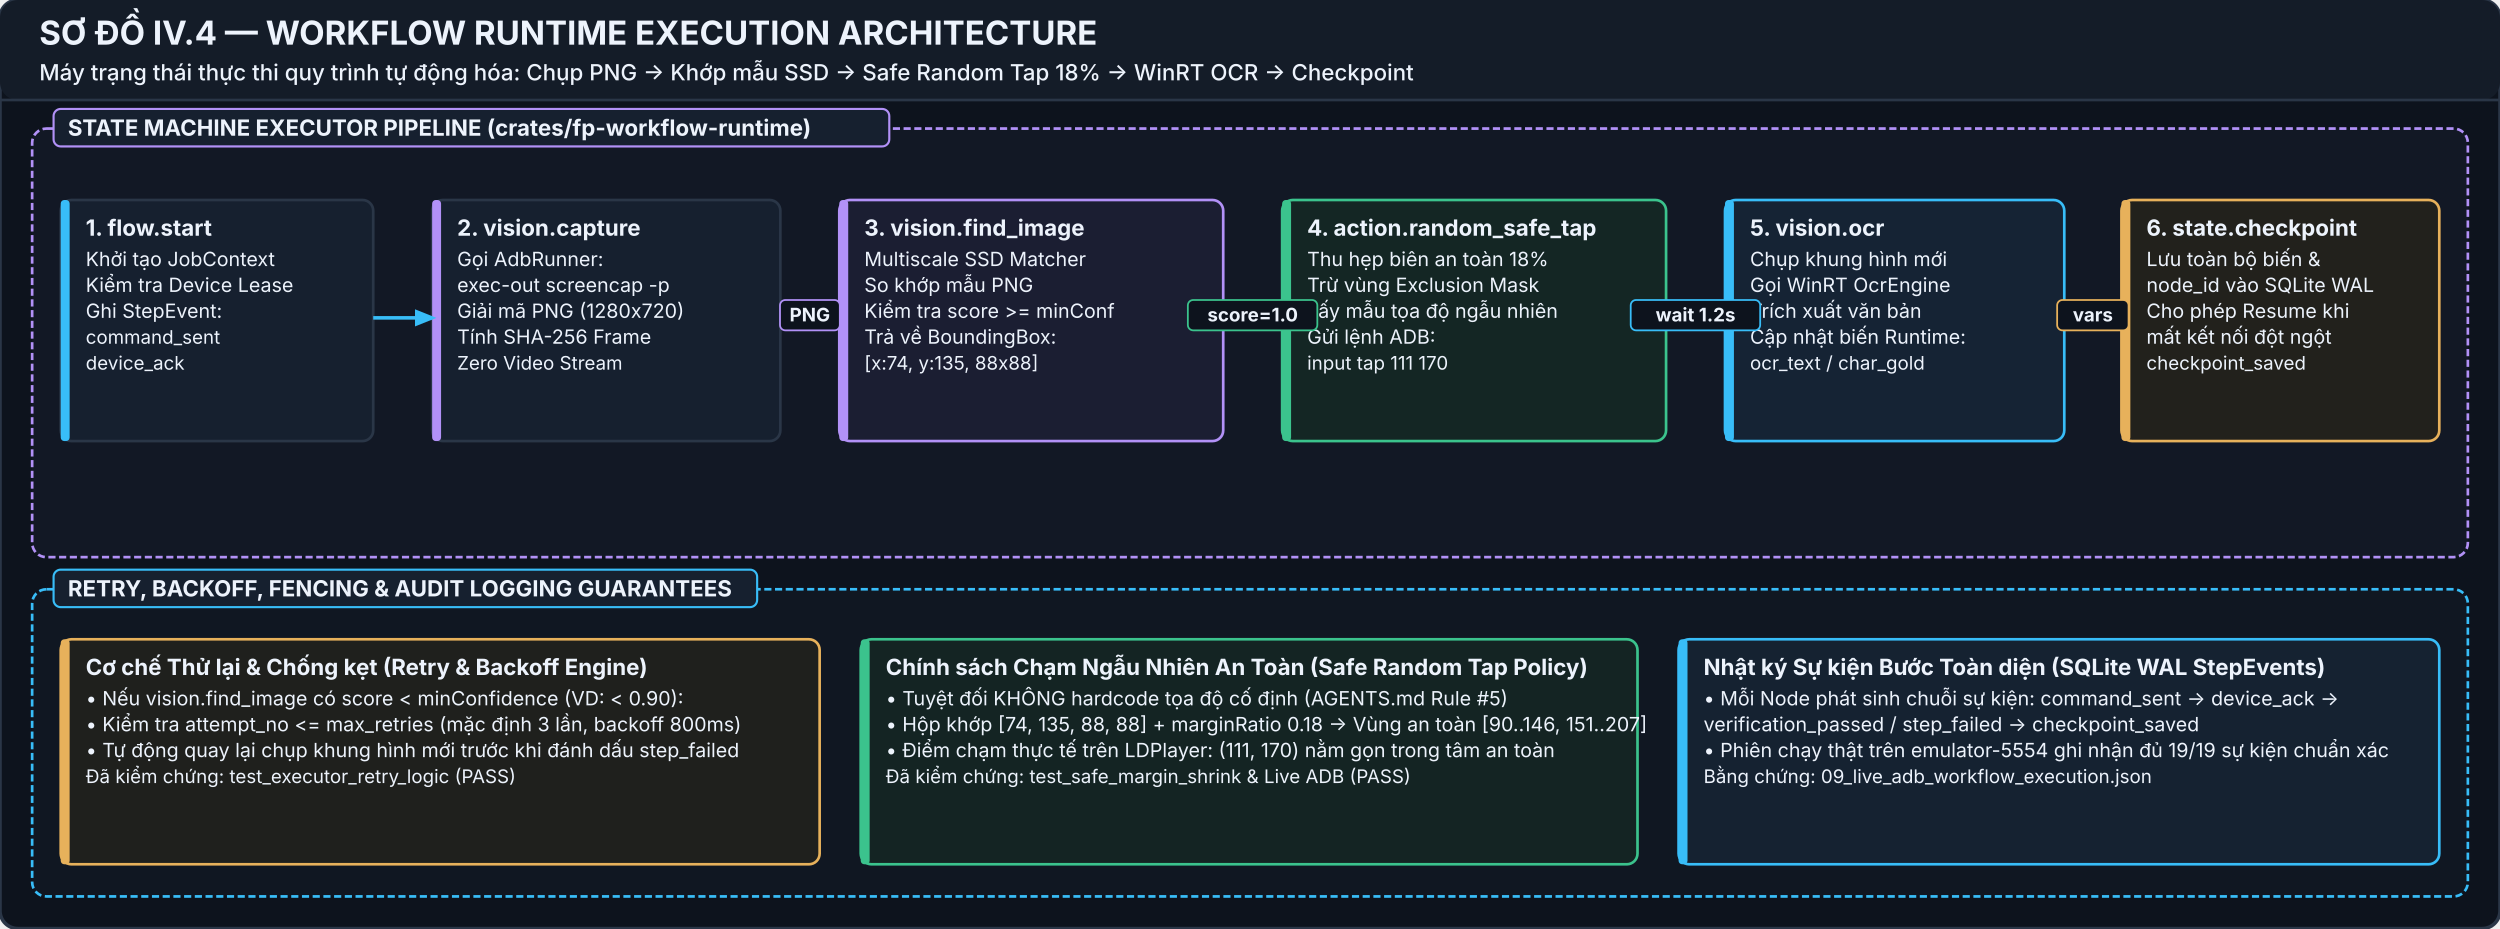
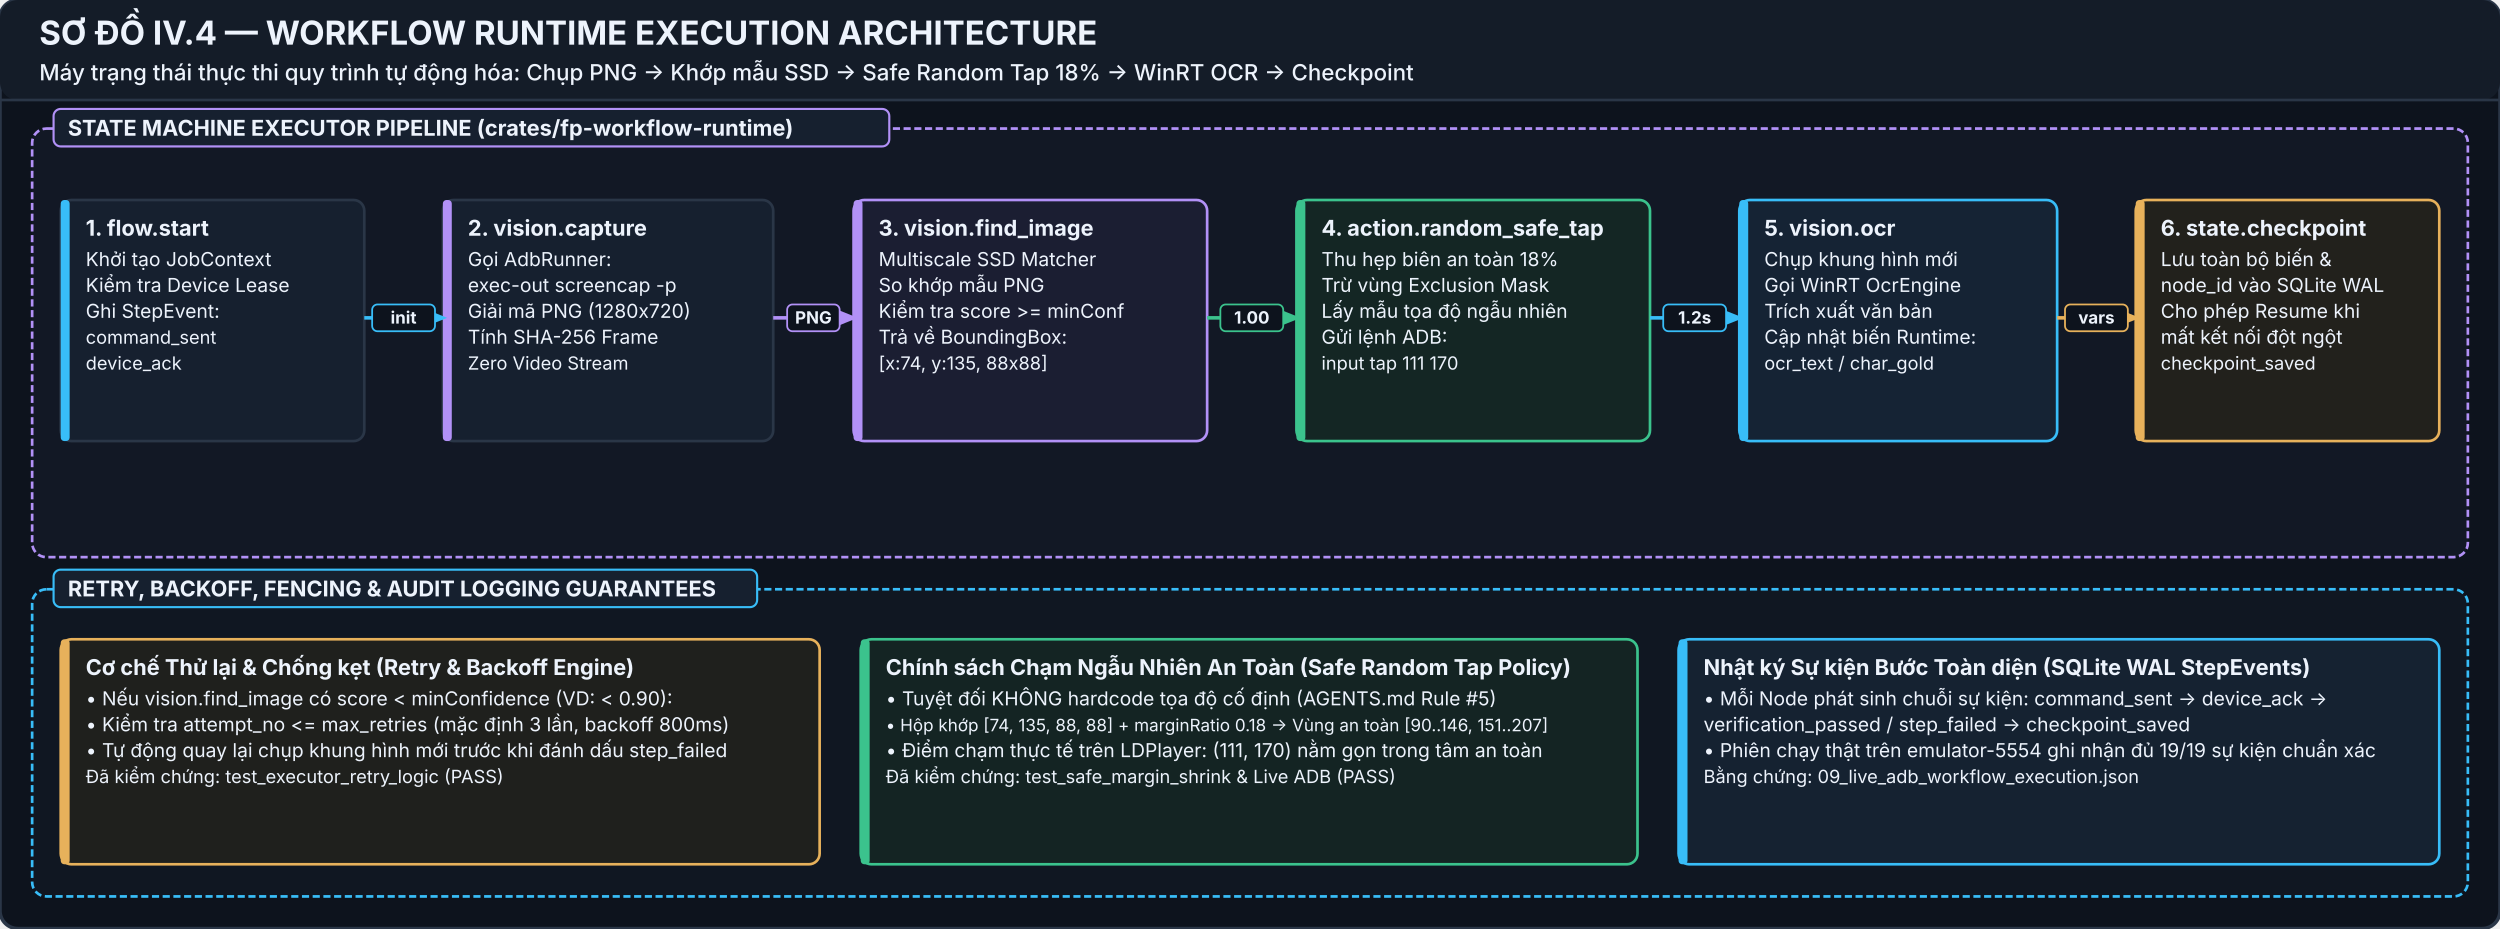
<svg xmlns="http://www.w3.org/2000/svg" viewBox="0 0 1400 520" width="1400" height="520">
  <defs>
    <style>
      text { font-family: 'Segoe UI', Inter, Roboto, Arial, sans-serif; fill: #EDF3FC; }
      .mono { font-family: Consolas, 'Courier New', monospace; }
      .title { font-size: 20px; font-weight: 700; fill: #FFFFFF; }
      .subtitle { font-size: 12.5px; font-weight: 500; fill: #8FA2BC; }
      .zone-title { font-size: 13.5px; font-weight: 700; letter-spacing: 0.4px; }
      .box-title { font-size: 13px; font-weight: 700; fill: #FFFFFF; }
      .box-sub { font-size: 11px; font-weight: 400; fill: #A9B8CC; }
      .box-code { font-family: Consolas, monospace; font-size: 10.5px; fill: #38BDF8; }
      .badge { font-size: 10px; font-weight: 700; }
-       .edge-label { font-size: 10.5px; font-weight: 600; fill: #38BDF8; }
+       .edge-label { font-size: 10px; font-weight: 600; fill: #38BDF8; }
    </style>
    <marker id="arrow-blue" viewBox="0 0 10 10" refX="8" refY="5" markerWidth="6" markerHeight="6" orient="auto-start-reverse">
      <path d="M 0 1 L 10 5 L 0 9 z" fill="#38BDF8" />
    </marker>
    <marker id="arrow-green" viewBox="0 0 10 10" refX="8" refY="5" markerWidth="6" markerHeight="6" orient="auto-start-reverse">
      <path d="M 0 1 L 10 5 L 0 9 z" fill="#3BC38D" />
    </marker>
    <marker id="arrow-amber" viewBox="0 0 10 10" refX="8" refY="5" markerWidth="6" markerHeight="6" orient="auto-start-reverse">
      <path d="M 0 1 L 10 5 L 0 9 z" fill="#E7B15B" />
    </marker>
    <marker id="arrow-red" viewBox="0 0 10 10" refX="8" refY="5" markerWidth="6" markerHeight="6" orient="auto-start-reverse">
      <path d="M 0 1 L 10 5 L 0 9 z" fill="#F27883" />
    </marker>
    <marker id="arrow-purple" viewBox="0 0 10 10" refX="8" refY="5" markerWidth="6" markerHeight="6" orient="auto-start-reverse">
      <path d="M 0 1 L 10 5 L 0 9 z" fill="#B291F7" />
    </marker>
  </defs>
  <rect x="0" y="0" width="1400" height="520" rx="10" fill="#0D131D" stroke="#2A3647" stroke-width="2" />
  <rect x="0" y="0" width="1400" height="56" rx="10" fill="#141C28" />
  <line x1="0" y1="56" x2="1400" y2="56" stroke="#2A3647" stroke-width="1.5" />
  <text x="22" y="25" fill="#FFFFFF" font-family="Segoe UI, Inter, Arial, sans-serif" font-size="18.5" font-weight="700">SƠ ĐỒ IV.4 — WORKFLOW RUNTIME EXECUTION ARCHITECTURE</text>
  <text x="22" y="45" fill="#9FB2CC" font-family="Segoe UI, Inter, Arial, sans-serif" font-size="12.5" font-weight="500">Máy trạng thái thực thi quy trình tự động hóa: Chụp PNG -&gt; Khớp mẫu SSD -&gt; Safe Random Tap 18% -&gt; WinRT OCR -&gt; Checkpoint</text>
  <rect x="18" y="72" width="1364" height="240" rx="8" fill="#121825" stroke="#B291F7" stroke-width="1.5" stroke-dasharray="4,2" />
  <rect x="30" y="61" width="468" height="21" rx="4" fill="#16202F" stroke="#B291F7" stroke-width="1.2" />
-   <text x="38" y="76" fill="#B291F7" font-family="Segoe UI, Inter, Arial, sans-serif" font-size="12.5" font-weight="700">STATE MACHINE EXECUTOR PIPELINE (crates/fp-workflow-runtime)</text>
-   <rect x="34" y="112" width="175" height="135" rx="6" fill="#16202F" stroke="#2A3647" stroke-width="1.5" />
+   <text x="38" y="76" fill="#B291F7" font-family="Segoe UI, Inter, Arial, sans-serif" font-size="12.2" font-weight="700">STATE MACHINE EXECUTOR PIPELINE (crates/fp-workflow-runtime)</text>
+   <rect x="34" y="112" width="170" height="135" rx="6" fill="#16202F" stroke="#2A3647" stroke-width="1.5" />
  <rect x="34" y="112" width="5" height="135" rx="2" fill="#38BDF8" />
-   <text x="48" y="132" fill="#FFFFFF" font-family="Segoe UI, Inter, Arial, sans-serif" font-size="12.5" font-weight="700">1. flow.start</text>
-   <text x="48" y="149" fill="#CAD5E2" font-family="Segoe UI, Inter, Arial, sans-serif" font-size="11">Khởi tạo JobContext</text>
-   <text x="48" y="163.5" fill="#CAD5E2" font-family="Segoe UI, Inter, Arial, sans-serif" font-size="11">Kiểm tra Device Lease</text>
-   <text x="48" y="178.0" fill="#CAD5E2" font-family="Segoe UI, Inter, Arial, sans-serif" font-size="11">Ghi StepEvent:</text>
-   <text x="48" y="192.5" fill="#38BDF8" font-family="Consolas, monospace" font-size="10.5">command_sent</text>
-   <text x="48" y="207.0" fill="#38BDF8" font-family="Consolas, monospace" font-size="10.5">device_ack</text>
-   <rect x="242" y="112" width="195" height="135" rx="6" fill="#16202F" stroke="#2A3647" stroke-width="1.5" />
-   <rect x="242" y="112" width="5" height="135" rx="2" fill="#B291F7" />
-   <text x="256" y="132" fill="#FFFFFF" font-family="Segoe UI, Inter, Arial, sans-serif" font-size="12.5" font-weight="700">2. vision.capture</text>
-   <text x="256" y="149" fill="#CAD5E2" font-family="Segoe UI, Inter, Arial, sans-serif" font-size="11">Gọi AdbRunner:</text>
-   <text x="256" y="163.5" fill="#CAD5E2" font-family="Segoe UI, Inter, Arial, sans-serif" font-size="11">exec-out screencap -p</text>
-   <text x="256" y="178.0" fill="#CAD5E2" font-family="Segoe UI, Inter, Arial, sans-serif" font-size="11">Giải mã PNG (1280x720)</text>
-   <text x="256" y="192.5" fill="#CAD5E2" font-family="Segoe UI, Inter, Arial, sans-serif" font-size="11">Tính SHA-256 Frame</text>
-   <text x="256" y="207.0" fill="#38BDF8" font-family="Consolas, monospace" font-size="10.5">Zero Video Stream</text>
-   <rect x="470" y="112" width="215" height="135" rx="6" fill="#1B1E32" stroke="#B291F7" stroke-width="1.5" />
-   <rect x="470" y="112" width="5" height="135" rx="2" fill="#B291F7" />
-   <text x="484" y="132" fill="#FFFFFF" font-family="Segoe UI, Inter, Arial, sans-serif" font-size="12.5" font-weight="700">3. vision.find_image</text>
-   <text x="484" y="149" fill="#CAD5E2" font-family="Segoe UI, Inter, Arial, sans-serif" font-size="11">Multiscale SSD Matcher</text>
-   <text x="484" y="163.5" fill="#CAD5E2" font-family="Segoe UI, Inter, Arial, sans-serif" font-size="11">So khớp mẫu PNG</text>
-   <text x="484" y="178.0" fill="#CAD5E2" font-family="Segoe UI, Inter, Arial, sans-serif" font-size="11">Kiểm tra score &gt;= minConf</text>
-   <text x="484" y="192.5" fill="#CAD5E2" font-family="Segoe UI, Inter, Arial, sans-serif" font-size="11">Trả về BoundingBox:</text>
-   <text x="484" y="207.0" fill="#38BDF8" font-family="Consolas, monospace" font-size="10.5">[x:74, y:135, 88x88]</text>
-   <rect x="718" y="112" width="215" height="135" rx="6" fill="#142624" stroke="#3BC38D" stroke-width="1.5" />
-   <rect x="718" y="112" width="5" height="135" rx="2" fill="#3BC38D" />
-   <text x="732" y="132" fill="#FFFFFF" font-family="Segoe UI, Inter, Arial, sans-serif" font-size="12.5" font-weight="700">4. action.random_safe_tap</text>
-   <text x="732" y="149" fill="#CAD5E2" font-family="Segoe UI, Inter, Arial, sans-serif" font-size="11">Thu hẹp biên an toàn 18%</text>
-   <text x="732" y="163.5" fill="#CAD5E2" font-family="Segoe UI, Inter, Arial, sans-serif" font-size="11">Trừ vùng Exclusion Mask</text>
-   <text x="732" y="178.0" fill="#CAD5E2" font-family="Segoe UI, Inter, Arial, sans-serif" font-size="11">Lấy mẫu tọa độ ngẫu nhiên</text>
-   <text x="732" y="192.5" fill="#CAD5E2" font-family="Segoe UI, Inter, Arial, sans-serif" font-size="11">Gửi lệnh ADB:</text>
-   <text x="732" y="207.0" fill="#38BDF8" font-family="Consolas, monospace" font-size="10.5">input tap 111 170</text>
-   <rect x="966" y="112" width="190" height="135" rx="6" fill="#152334" stroke="#38BDF8" stroke-width="1.5" />
-   <rect x="966" y="112" width="5" height="135" rx="2" fill="#38BDF8" />
-   <text x="980" y="132" fill="#FFFFFF" font-family="Segoe UI, Inter, Arial, sans-serif" font-size="12.5" font-weight="700">5. vision.ocr</text>
-   <text x="980" y="149" fill="#CAD5E2" font-family="Segoe UI, Inter, Arial, sans-serif" font-size="11">Chụp khung hình mới</text>
-   <text x="980" y="163.5" fill="#CAD5E2" font-family="Segoe UI, Inter, Arial, sans-serif" font-size="11">Gọi WinRT OcrEngine</text>
-   <text x="980" y="178.0" fill="#CAD5E2" font-family="Segoe UI, Inter, Arial, sans-serif" font-size="11">Trích xuất văn bản</text>
-   <text x="980" y="192.5" fill="#CAD5E2" font-family="Segoe UI, Inter, Arial, sans-serif" font-size="11">Cập nhật biến Runtime:</text>
-   <text x="980" y="207.0" fill="#38BDF8" font-family="Consolas, monospace" font-size="10.5">ocr_text / char_gold</text>
-   <rect x="1188" y="112" width="178" height="135" rx="6" fill="#22211C" stroke="#E7B15B" stroke-width="1.5" />
-   <rect x="1188" y="112" width="5" height="135" rx="2" fill="#E7B15B" />
-   <text x="1202" y="132" fill="#FFFFFF" font-family="Segoe UI, Inter, Arial, sans-serif" font-size="12.5" font-weight="700">6. state.checkpoint</text>
-   <text x="1202" y="149" fill="#CAD5E2" font-family="Segoe UI, Inter, Arial, sans-serif" font-size="11">Lưu toàn bộ biến &amp;</text>
-   <text x="1202" y="163.5" fill="#CAD5E2" font-family="Segoe UI, Inter, Arial, sans-serif" font-size="11">node_id vào SQLite WAL</text>
-   <text x="1202" y="178.0" fill="#CAD5E2" font-family="Segoe UI, Inter, Arial, sans-serif" font-size="11">Cho phép Resume khi</text>
-   <text x="1202" y="192.5" fill="#CAD5E2" font-family="Segoe UI, Inter, Arial, sans-serif" font-size="11">mất kết nối đột ngột</text>
-   <text x="1202" y="207.0" fill="#38BDF8" font-family="Consolas, monospace" font-size="10.5">checkpoint_saved</text>
-   <line x1="209" y1="178" x2="242" y2="178" stroke="#38BDF8" stroke-width="2" marker-end="url(#arrow-blue)" />
-   <line x1="437" y1="178" x2="470" y2="178" stroke="#B291F7" stroke-width="2" marker-end="url(#arrow-purple)" />
-   <rect x="436.8" y="168.0" width="33.5" height="17" rx="3" fill="#0D131D" stroke="#B291F7" stroke-width="1" />
-   <text x="453.5" y="180.0" text-anchor="middle" fill="#B291F7" font-family="Segoe UI, Inter, Arial, sans-serif" font-size="10.5" font-weight="700">PNG</text>
-   <line x1="685" y1="178" x2="718" y2="178" stroke="#3BC38D" stroke-width="2" marker-end="url(#arrow-green)" />
-   <rect x="665.2" y="168.0" width="72.5" height="17" rx="3" fill="#0D131D" stroke="#3BC38D" stroke-width="1" />
-   <text x="701.5" y="180.0" text-anchor="middle" fill="#3BC38D" font-family="Segoe UI, Inter, Arial, sans-serif" font-size="10.5" font-weight="700">score=1.0</text>
-   <line x1="933" y1="178" x2="966" y2="178" stroke="#38BDF8" stroke-width="2" marker-end="url(#arrow-blue)" />
-   <rect x="913.2" y="168.0" width="72.5" height="17" rx="3" fill="#0D131D" stroke="#38BDF8" stroke-width="1" />
-   <text x="949.5" y="180.0" text-anchor="middle" fill="#38BDF8" font-family="Segoe UI, Inter, Arial, sans-serif" font-size="10.5" font-weight="700">wait 1.2s</text>
-   <line x1="1156" y1="178" x2="1188" y2="178" stroke="#E7B15B" stroke-width="2" marker-end="url(#arrow-amber)" />
-   <rect x="1152.0" y="168.0" width="40.0" height="17" rx="3" fill="#0D131D" stroke="#E7B15B" stroke-width="1" />
-   <text x="1172.0" y="180.0" text-anchor="middle" fill="#E7B15B" font-family="Segoe UI, Inter, Arial, sans-serif" font-size="10.5" font-weight="700">vars</text>
+   <text x="48" y="132" fill="#FFFFFF" font-family="Segoe UI, Inter, Arial, sans-serif" font-size="12.2" font-weight="700">1. flow.start</text>
+   <text x="48" y="149" fill="#CAD5E2" font-family="Segoe UI, Inter, Arial, sans-serif" font-size="10.8">Khởi tạo JobContext</text>
+   <text x="48" y="163.5" fill="#CAD5E2" font-family="Segoe UI, Inter, Arial, sans-serif" font-size="10.8">Kiểm tra Device Lease</text>
+   <text x="48" y="178.0" fill="#CAD5E2" font-family="Segoe UI, Inter, Arial, sans-serif" font-size="10.8">Ghi StepEvent:</text>
+   <text x="48" y="192.5" fill="#38BDF8" font-family="Consolas, monospace" font-size="10.2">command_sent</text>
+   <text x="48" y="207.0" fill="#38BDF8" font-family="Consolas, monospace" font-size="10.2">device_ack</text>
+   <rect x="248" y="112" width="185" height="135" rx="6" fill="#16202F" stroke="#2A3647" stroke-width="1.5" />
+   <rect x="248" y="112" width="5" height="135" rx="2" fill="#B291F7" />
+   <text x="262" y="132" fill="#FFFFFF" font-family="Segoe UI, Inter, Arial, sans-serif" font-size="12.2" font-weight="700">2. vision.capture</text>
+   <text x="262" y="149" fill="#CAD5E2" font-family="Segoe UI, Inter, Arial, sans-serif" font-size="10.8">Gọi AdbRunner:</text>
+   <text x="262" y="163.5" fill="#CAD5E2" font-family="Segoe UI, Inter, Arial, sans-serif" font-size="10.8">exec-out screencap -p</text>
+   <text x="262" y="178.0" fill="#CAD5E2" font-family="Segoe UI, Inter, Arial, sans-serif" font-size="10.8">Giải mã PNG (1280x720)</text>
+   <text x="262" y="192.5" fill="#CAD5E2" font-family="Segoe UI, Inter, Arial, sans-serif" font-size="10.8">Tính SHA-256 Frame</text>
+   <text x="262" y="207.0" fill="#38BDF8" font-family="Consolas, monospace" font-size="10.2">Zero Video Stream</text>
+   <rect x="478" y="112" width="198" height="135" rx="6" fill="#1B1E32" stroke="#B291F7" stroke-width="1.5" />
+   <rect x="478" y="112" width="5" height="135" rx="2" fill="#B291F7" />
+   <text x="492" y="132" fill="#FFFFFF" font-family="Segoe UI, Inter, Arial, sans-serif" font-size="12.2" font-weight="700">3. vision.find_image</text>
+   <text x="492" y="149" fill="#CAD5E2" font-family="Segoe UI, Inter, Arial, sans-serif" font-size="10.8">Multiscale SSD Matcher</text>
+   <text x="492" y="163.5" fill="#CAD5E2" font-family="Segoe UI, Inter, Arial, sans-serif" font-size="10.8">So khớp mẫu PNG</text>
+   <text x="492" y="178.0" fill="#CAD5E2" font-family="Segoe UI, Inter, Arial, sans-serif" font-size="10.8">Kiểm tra score &gt;= minConf</text>
+   <text x="492" y="192.5" fill="#CAD5E2" font-family="Segoe UI, Inter, Arial, sans-serif" font-size="10.8">Trả về BoundingBox:</text>
+   <text x="492" y="207.0" fill="#38BDF8" font-family="Consolas, monospace" font-size="10.2">[x:74, y:135, 88x88]</text>
+   <rect x="726" y="112" width="198" height="135" rx="6" fill="#142624" stroke="#3BC38D" stroke-width="1.5" />
+   <rect x="726" y="112" width="5" height="135" rx="2" fill="#3BC38D" />
+   <text x="740" y="132" fill="#FFFFFF" font-family="Segoe UI, Inter, Arial, sans-serif" font-size="12.2" font-weight="700">4. action.random_safe_tap</text>
+   <text x="740" y="149" fill="#CAD5E2" font-family="Segoe UI, Inter, Arial, sans-serif" font-size="10.8">Thu hẹp biên an toàn 18%</text>
+   <text x="740" y="163.5" fill="#CAD5E2" font-family="Segoe UI, Inter, Arial, sans-serif" font-size="10.8">Trừ vùng Exclusion Mask</text>
+   <text x="740" y="178.0" fill="#CAD5E2" font-family="Segoe UI, Inter, Arial, sans-serif" font-size="10.8">Lấy mẫu tọa độ ngẫu nhiên</text>
+   <text x="740" y="192.5" fill="#CAD5E2" font-family="Segoe UI, Inter, Arial, sans-serif" font-size="10.8">Gửi lệnh ADB:</text>
+   <text x="740" y="207.0" fill="#38BDF8" font-family="Consolas, monospace" font-size="10.2">input tap 111 170</text>
+   <rect x="974" y="112" width="178" height="135" rx="6" fill="#152334" stroke="#38BDF8" stroke-width="1.5" />
+   <rect x="974" y="112" width="5" height="135" rx="2" fill="#38BDF8" />
+   <text x="988" y="132" fill="#FFFFFF" font-family="Segoe UI, Inter, Arial, sans-serif" font-size="12.2" font-weight="700">5. vision.ocr</text>
+   <text x="988" y="149" fill="#CAD5E2" font-family="Segoe UI, Inter, Arial, sans-serif" font-size="10.8">Chụp khung hình mới</text>
+   <text x="988" y="163.5" fill="#CAD5E2" font-family="Segoe UI, Inter, Arial, sans-serif" font-size="10.8">Gọi WinRT OcrEngine</text>
+   <text x="988" y="178.0" fill="#CAD5E2" font-family="Segoe UI, Inter, Arial, sans-serif" font-size="10.8">Trích xuất văn bản</text>
+   <text x="988" y="192.5" fill="#CAD5E2" font-family="Segoe UI, Inter, Arial, sans-serif" font-size="10.8">Cập nhật biến Runtime:</text>
+   <text x="988" y="207.0" fill="#38BDF8" font-family="Consolas, monospace" font-size="10.2">ocr_text / char_gold</text>
+   <rect x="1196" y="112" width="170" height="135" rx="6" fill="#22211C" stroke="#E7B15B" stroke-width="1.5" />
+   <rect x="1196" y="112" width="5" height="135" rx="2" fill="#E7B15B" />
+   <text x="1210" y="132" fill="#FFFFFF" font-family="Segoe UI, Inter, Arial, sans-serif" font-size="12.2" font-weight="700">6. state.checkpoint</text>
+   <text x="1210" y="149" fill="#CAD5E2" font-family="Segoe UI, Inter, Arial, sans-serif" font-size="10.8">Lưu toàn bộ biến &amp;</text>
+   <text x="1210" y="163.5" fill="#CAD5E2" font-family="Segoe UI, Inter, Arial, sans-serif" font-size="10.8">node_id vào SQLite WAL</text>
+   <text x="1210" y="178.0" fill="#CAD5E2" font-family="Segoe UI, Inter, Arial, sans-serif" font-size="10.8">Cho phép Resume khi</text>
+   <text x="1210" y="192.5" fill="#CAD5E2" font-family="Segoe UI, Inter, Arial, sans-serif" font-size="10.8">mất kết nối đột ngột</text>
+   <text x="1210" y="207.0" fill="#38BDF8" font-family="Consolas, monospace" font-size="10.2">checkpoint_saved</text>
+   <line x1="204" y1="178" x2="248" y2="178" stroke="#38BDF8" stroke-width="2" marker-end="url(#arrow-blue)" />
+   <rect x="208.4" y="170.5" width="35.2" height="15.0" rx="3" fill="#0D131D" stroke="#38BDF8" stroke-width="1" />
+   <text x="226.0" y="181.2" text-anchor="middle" fill="#38BDF8" font-family="Segoe UI, Inter, Arial, sans-serif" font-size="9.5" font-weight="700">init</text>
+   <line x1="433" y1="178" x2="478" y2="178" stroke="#B291F7" stroke-width="2" marker-end="url(#arrow-purple)" />
+   <rect x="440.8" y="170.5" width="29.4" height="15.0" rx="3" fill="#0D131D" stroke="#B291F7" stroke-width="1" />
+   <text x="455.5" y="181.2" text-anchor="middle" fill="#B291F7" font-family="Segoe UI, Inter, Arial, sans-serif" font-size="9.5" font-weight="700">PNG</text>
+   <line x1="676" y1="178" x2="726" y2="178" stroke="#3BC38D" stroke-width="2" marker-end="url(#arrow-green)" />
+   <rect x="683.4" y="170.5" width="35.2" height="15.0" rx="3" fill="#0D131D" stroke="#3BC38D" stroke-width="1" />
+   <text x="701.0" y="181.2" text-anchor="middle" fill="#3BC38D" font-family="Segoe UI, Inter, Arial, sans-serif" font-size="9.5" font-weight="700">1.00</text>
+   <line x1="924" y1="178" x2="974" y2="178" stroke="#38BDF8" stroke-width="2" marker-end="url(#arrow-blue)" />
+   <rect x="931.4" y="170.5" width="35.2" height="15.0" rx="3" fill="#0D131D" stroke="#38BDF8" stroke-width="1" />
+   <text x="949.0" y="181.2" text-anchor="middle" fill="#38BDF8" font-family="Segoe UI, Inter, Arial, sans-serif" font-size="9.5" font-weight="700">1.2s</text>
+   <line x1="1152" y1="178" x2="1196" y2="178" stroke="#E7B15B" stroke-width="2" marker-end="url(#arrow-amber)" />
+   <rect x="1156.4" y="170.5" width="35.2" height="15.0" rx="3" fill="#0D131D" stroke="#E7B15B" stroke-width="1" />
+   <text x="1174.0" y="181.2" text-anchor="middle" fill="#E7B15B" font-family="Segoe UI, Inter, Arial, sans-serif" font-size="9.5" font-weight="700">vars</text>
  <rect x="18" y="330" width="1364" height="172" rx="8" fill="#101722" stroke="#38BDF8" stroke-width="1.5" stroke-dasharray="4,2" />
  <rect x="30" y="319" width="394" height="21" rx="4" fill="#16202F" stroke="#38BDF8" stroke-width="1.2" />
-   <text x="38" y="334" fill="#38BDF8" font-family="Segoe UI, Inter, Arial, sans-serif" font-size="12.5" font-weight="700">RETRY, BACKOFF, FENCING &amp; AUDIT LOGGING GUARANTEES</text>
+   <text x="38" y="334" fill="#38BDF8" font-family="Segoe UI, Inter, Arial, sans-serif" font-size="12.2" font-weight="700">RETRY, BACKOFF, FENCING &amp; AUDIT LOGGING GUARANTEES</text>
  <rect x="34" y="358" width="425" height="126" rx="6" fill="#1F201D" stroke="#E7B15B" stroke-width="1.5" />
  <rect x="34" y="358" width="5" height="126" rx="2" fill="#E7B15B" />
-   <text x="48" y="378" fill="#FFFFFF" font-family="Segoe UI, Inter, Arial, sans-serif" font-size="12.5" font-weight="700">Cơ chế Thử lại &amp; Chống kẹt (Retry &amp; Backoff Engine)</text>
-   <text x="48" y="395" fill="#CAD5E2" font-family="Segoe UI, Inter, Arial, sans-serif" font-size="11">• Nếu vision.find_image có score &lt; minConfidence (VD: &lt; 0.90):</text>
-   <text x="48" y="409.5" fill="#CAD5E2" font-family="Segoe UI, Inter, Arial, sans-serif" font-size="11">• Kiểm tra attempt_no &lt;= max_retries (mặc định 3 lần, backoff 800ms)</text>
-   <text x="48" y="424.0" fill="#CAD5E2" font-family="Segoe UI, Inter, Arial, sans-serif" font-size="11">• Tự động quay lại chụp khung hình mới trước khi đánh dấu step_failed</text>
-   <text x="48" y="438.5" fill="#38BDF8" font-family="Consolas, monospace" font-size="10.5">Đã kiểm chứng: test_executor_retry_logic (PASS)</text>
+   <text x="48" y="378" fill="#FFFFFF" font-family="Segoe UI, Inter, Arial, sans-serif" font-size="12.2" font-weight="700">Cơ chế Thử lại &amp; Chống kẹt (Retry &amp; Backoff Engine)</text>
+   <text x="48" y="395" fill="#CAD5E2" font-family="Segoe UI, Inter, Arial, sans-serif" font-size="10.8">• Nếu vision.find_image có score &lt; minConfidence (VD: &lt; 0.90):</text>
+   <text x="48" y="409.5" fill="#CAD5E2" font-family="Segoe UI, Inter, Arial, sans-serif" font-size="10.8">• Kiểm tra attempt_no &lt;= max_retries (mặc định 3 lần, backoff 800ms)</text>
+   <text x="48" y="424.0" fill="#CAD5E2" font-family="Segoe UI, Inter, Arial, sans-serif" font-size="10.8">• Tự động quay lại chụp khung hình mới trước khi đánh dấu step_failed</text>
+   <text x="48" y="438.5" fill="#38BDF8" font-family="Consolas, monospace" font-size="10.2">Đã kiểm chứng: test_executor_retry_logic (PASS)</text>
  <rect x="482" y="358" width="435" height="126" rx="6" fill="#142423" stroke="#3BC38D" stroke-width="1.5" />
  <rect x="482" y="358" width="5" height="126" rx="2" fill="#3BC38D" />
-   <text x="496" y="378" fill="#FFFFFF" font-family="Segoe UI, Inter, Arial, sans-serif" font-size="12.5" font-weight="700">Chính sách Chạm Ngẫu Nhiên An Toàn (Safe Random Tap Policy)</text>
-   <text x="496" y="395" fill="#CAD5E2" font-family="Segoe UI, Inter, Arial, sans-serif" font-size="11">• Tuyệt đối KHÔNG hardcode tọa độ cố định (AGENTS.md Rule #5)</text>
-   <text x="496" y="409.5" fill="#CAD5E2" font-family="Segoe UI, Inter, Arial, sans-serif" font-size="11">• Hộp khớp [74, 135, 88, 88] + marginRatio 0.18 -&gt; Vùng an toàn [90..146, 151..207]</text>
-   <text x="496" y="424.0" fill="#CAD5E2" font-family="Segoe UI, Inter, Arial, sans-serif" font-size="11">• Điểm chạm thực tế trên LDPlayer: (111, 170) nằm gọn trong tâm an toàn</text>
-   <text x="496" y="438.5" fill="#38BDF8" font-family="Consolas, monospace" font-size="10.5">Đã kiểm chứng: test_safe_margin_shrink &amp; Live ADB (PASS)</text>
+   <text x="496" y="378" fill="#FFFFFF" font-family="Segoe UI, Inter, Arial, sans-serif" font-size="12.2" font-weight="700">Chính sách Chạm Ngẫu Nhiên An Toàn (Safe Random Tap Policy)</text>
+   <text x="496" y="395" fill="#CAD5E2" font-family="Segoe UI, Inter, Arial, sans-serif" font-size="10.8">• Tuyệt đối KHÔNG hardcode tọa độ cố định (AGENTS.md Rule #5)</text>
+   <text x="496" y="409.5" fill="#CAD5E2" font-family="Segoe UI, Inter, Arial, sans-serif" font-size="9.57">• Hộp khớp [74, 135, 88, 88] + marginRatio 0.18 -&gt; Vùng an toàn [90..146, 151..207]</text>
+   <text x="496" y="424.0" fill="#CAD5E2" font-family="Segoe UI, Inter, Arial, sans-serif" font-size="10.8">• Điểm chạm thực tế trên LDPlayer: (111, 170) nằm gọn trong tâm an toàn</text>
+   <text x="496" y="438.5" fill="#38BDF8" font-family="Consolas, monospace" font-size="10.2">Đã kiểm chứng: test_safe_margin_shrink &amp; Live ADB (PASS)</text>
  <rect x="940" y="358" width="426" height="126" rx="6" fill="#152231" stroke="#38BDF8" stroke-width="1.5" />
  <rect x="940" y="358" width="5" height="126" rx="2" fill="#38BDF8" />
-   <text x="954" y="378" fill="#FFFFFF" font-family="Segoe UI, Inter, Arial, sans-serif" font-size="12.5" font-weight="700">Nhật ký Sự kiện Bước Toàn diện (SQLite WAL StepEvents)</text>
-   <text x="954" y="395" fill="#CAD5E2" font-family="Segoe UI, Inter, Arial, sans-serif" font-size="11">• Mỗi Node phát sinh chuỗi sự kiện: command_sent -&gt; device_ack -&gt;</text>
-   <text x="954" y="409.5" fill="#CAD5E2" font-family="Segoe UI, Inter, Arial, sans-serif" font-size="11">  verification_passed / step_failed -&gt; checkpoint_saved</text>
-   <text x="954" y="424.0" fill="#CAD5E2" font-family="Segoe UI, Inter, Arial, sans-serif" font-size="11">• Phiên chạy thật trên emulator-5554 ghi nhận đủ 19/19 sự kiện chuẩn xác</text>
-   <text x="954" y="438.5" fill="#38BDF8" font-family="Consolas, monospace" font-size="10.5">Bằng chứng: 09_live_adb_workflow_execution.json</text>
+   <text x="954" y="378" fill="#FFFFFF" font-family="Segoe UI, Inter, Arial, sans-serif" font-size="12.2" font-weight="700">Nhật ký Sự kiện Bước Toàn diện (SQLite WAL StepEvents)</text>
+   <text x="954" y="395" fill="#CAD5E2" font-family="Segoe UI, Inter, Arial, sans-serif" font-size="10.8">• Mỗi Node phát sinh chuỗi sự kiện: command_sent -&gt; device_ack -&gt;</text>
+   <text x="954" y="409.5" fill="#CAD5E2" font-family="Segoe UI, Inter, Arial, sans-serif" font-size="10.8">  verification_passed / step_failed -&gt; checkpoint_saved</text>
+   <text x="954" y="424.0" fill="#CAD5E2" font-family="Segoe UI, Inter, Arial, sans-serif" font-size="10.79">• Phiên chạy thật trên emulator-5554 ghi nhận đủ 19/19 sự kiện chuẩn xác</text>
+   <text x="954" y="438.5" fill="#38BDF8" font-family="Consolas, monospace" font-size="10.2">Bằng chứng: 09_live_adb_workflow_execution.json</text>
</svg>
